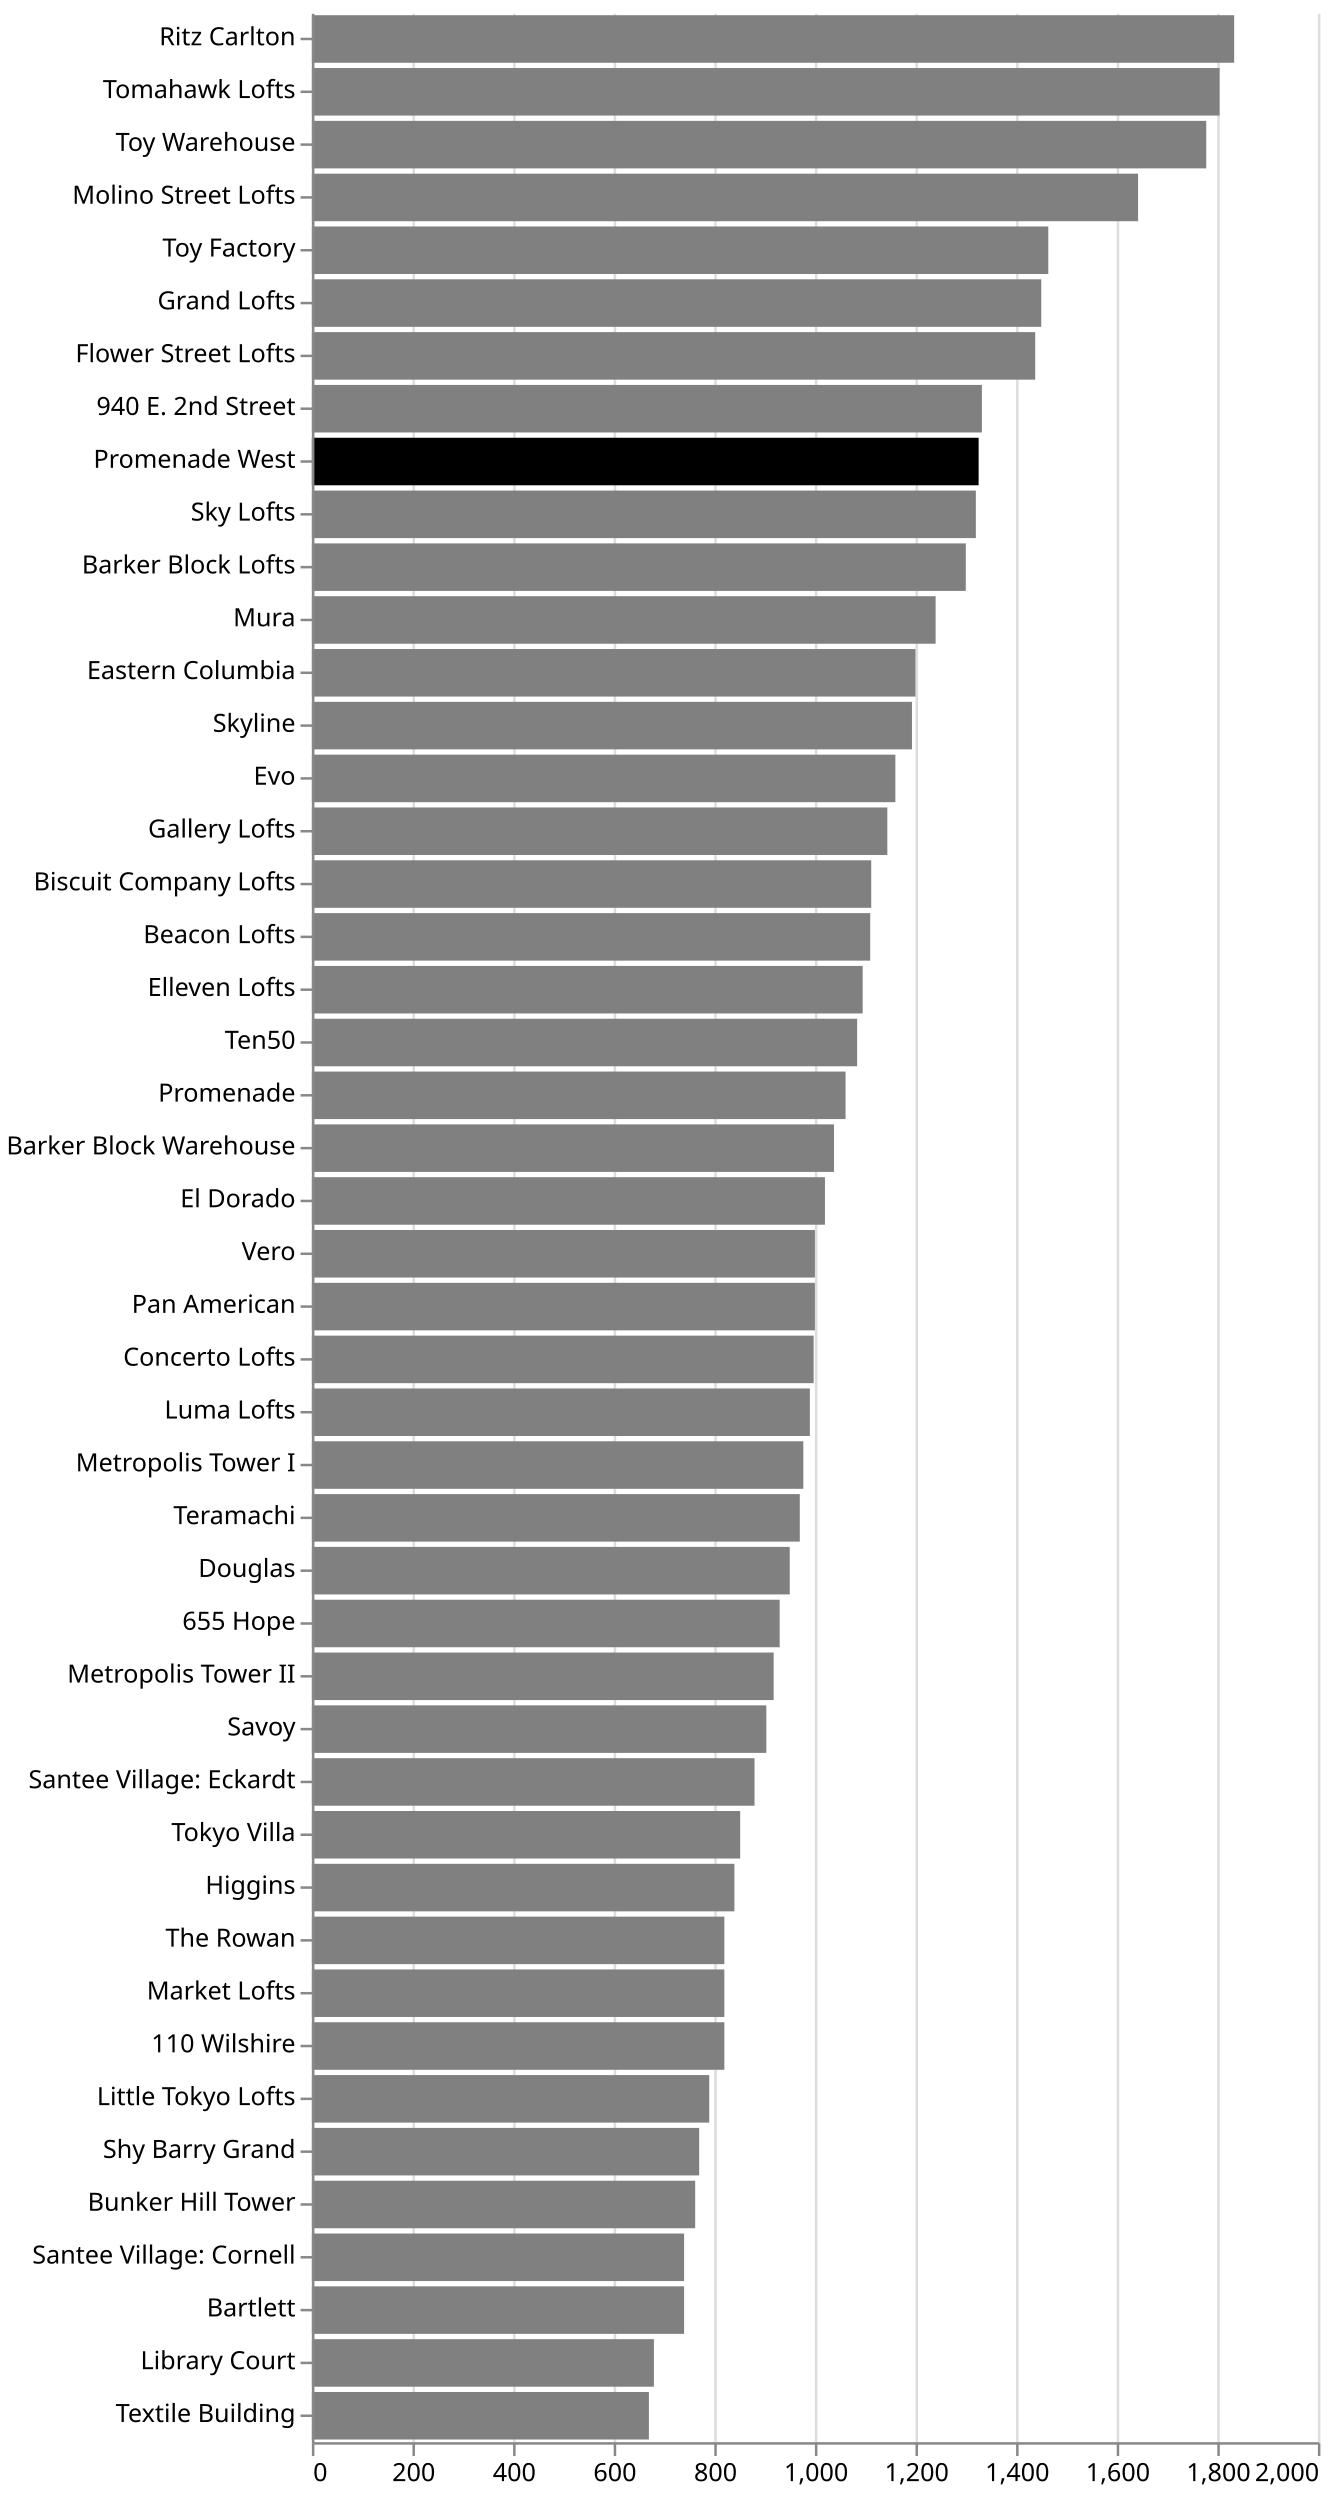
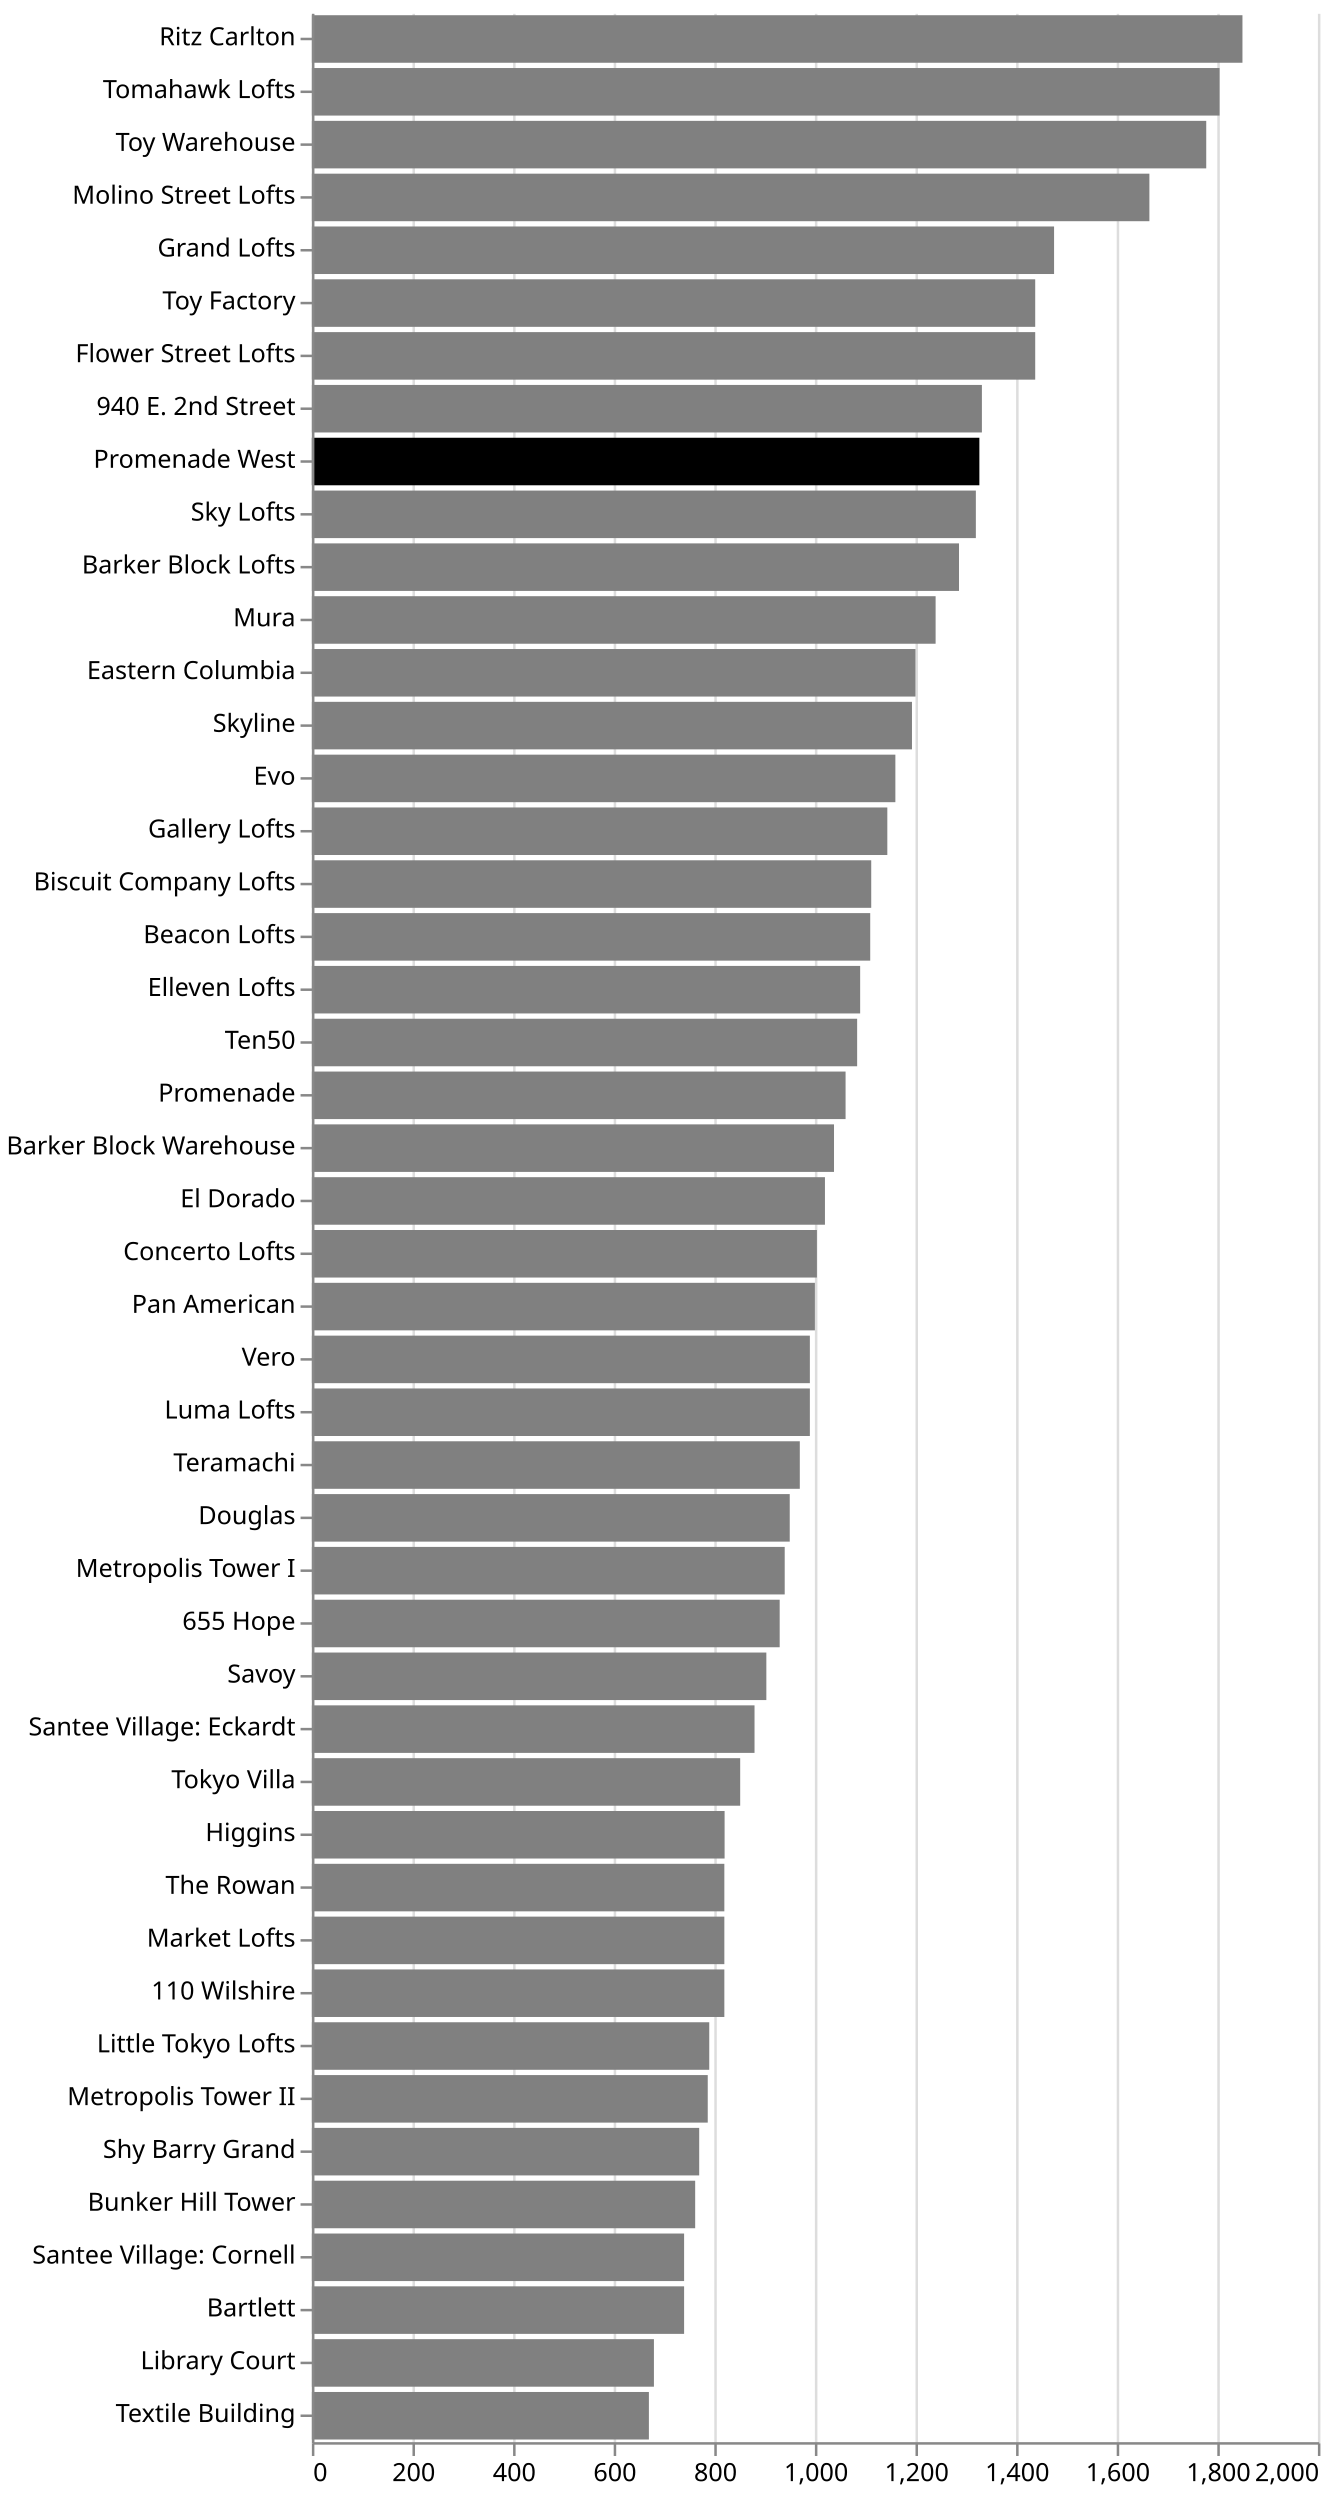
<svg xmlns="http://www.w3.org/2000/svg" class="marks" width="530" height="994" viewBox="0 0 530 994" version="1.1">
  <g transform="translate(124,5)">
    <g class="mark-group role-frame root">
      <g transform="translate(0,0)">
        <path class="background" d="M0.5,0.5h400v966h-400Z" style="fill: none; stroke: #ddd; stroke-opacity: 0;" />
        <g>
          <g class="mark-group role-axis">
            <g transform="translate(0.5,966.5)">
              <path class="background" d="M0,0h0v0h0Z" style="pointer-events: none; fill: none;" />
              <g>
                <g class="mark-rule role-axis-grid" style="pointer-events: none;">
                  <line transform="translate(0,0)" x2="0" y2="-966" style="fill: none; stroke: #ddd; stroke-width: 1; opacity: 1;" />
                  <line transform="translate(40,0)" x2="0" y2="-966" style="fill: none; stroke: #ddd; stroke-width: 1; opacity: 1;" />
                  <line transform="translate(80,0)" x2="0" y2="-966" style="fill: none; stroke: #ddd; stroke-width: 1; opacity: 1;" />
                  <line transform="translate(120,0)" x2="0" y2="-966" style="fill: none; stroke: #ddd; stroke-width: 1; opacity: 1;" />
                  <line transform="translate(160,0)" x2="0" y2="-966" style="fill: none; stroke: #ddd; stroke-width: 1; opacity: 1;" />
                  <line transform="translate(200,0)" x2="0" y2="-966" style="fill: none; stroke: #ddd; stroke-width: 1; opacity: 1;" />
                  <line transform="translate(240,0)" x2="0" y2="-966" style="fill: none; stroke: #ddd; stroke-width: 1; opacity: 1;" />
                  <line transform="translate(280,0)" x2="0" y2="-966" style="fill: none; stroke: #ddd; stroke-width: 1; opacity: 1;" />
                  <line transform="translate(320,0)" x2="0" y2="-966" style="fill: none; stroke: #ddd; stroke-width: 1; opacity: 1;" />
                  <line transform="translate(360,0)" x2="0" y2="-966" style="fill: none; stroke: #ddd; stroke-width: 1; opacity: 1;" />
                  <line transform="translate(400,0)" x2="0" y2="-966" style="fill: none; stroke: #ddd; stroke-width: 1; opacity: 1;" />
                </g>
              </g>
            </g>
          </g>
          <g class="mark-rect role-mark marks">
-             <path d="M0,799.05h164v18.9h-164Z" style="fill: gray;" />
+             <path d="M0,778.05h164v18.9h-164Z" style="fill: gray;" />
            <path d="M0,631.05h186v18.9h-186Z" style="fill: gray;" />
            <path d="M0,148.05h266.4v18.9h-266.4Z" style="fill: gray;" />
-             <path d="M0,211.05h260v18.9h-260Z" style="fill: gray;" />
+             <path d="M0,211.05h257.3v18.9h-257.3Z" style="fill: gray;" />
            <path d="M0,442.05h207.6v18.9h-207.6Z" style="fill: gray;" />
            <path d="M0,904.05h148v18.9h-148Z" style="fill: gray;" />
            <path d="M0,358.05h222v18.9h-222Z" style="fill: gray;" />
            <path d="M0,337.05h222.4v18.9h-222.4Z" style="fill: gray;" />
            <path d="M0,862.05h152.4v18.9h-152.4Z" style="fill: gray;" />
-             <path d="M0,526.05h199.5v18.9h-199.5Z" style="fill: gray;" />
-             <path d="M0,610.05h190v18.9h-190Z" style="fill: gray;" />
+             <path d="M0,484.05h200.8v18.9h-200.8Z" style="fill: gray;" />
+             <path d="M0,589.05h190v18.9h-190Z" style="fill: gray;" />
            <path d="M0,253.05h240v18.9h-240Z" style="fill: gray;" />
            <path d="M0,463.05h204v18.9h-204Z" style="fill: gray;" />
-             <path d="M0,379.05h219v18.9h-219Z" style="fill: gray;" />
+             <path d="M0,379.05h218v18.9h-218Z" style="fill: gray;" />
            <path d="M0,295.05h232v18.9h-232Z" style="fill: gray;" />
            <path d="M0,127.05h287.6v18.9h-287.6Z" style="fill: gray;" />
            <path d="M0,316.05h228.8v18.9h-228.8Z" style="fill: gray;" />
-             <path d="M0,106.05h290v18.9h-290Z" style="fill: gray;" />
-             <path d="M0,736.05h168v18.9h-168Z" style="fill: gray;" />
+             <path d="M0,85.05h295.1v18.9h-295.1Z" style="fill: gray;" />
+             <path d="M0,715.05h164.1v18.9h-164.1Z" style="fill: gray;" />
            <path d="M0,925.05h136v18.9h-136Z" style="fill: gray;" />
-             <path d="M0,820.05h158v18.9h-158Z" style="fill: gray;" />
+             <path d="M0,799.05h158v18.9h-158Z" style="fill: gray;" />
            <path d="M0,547.05h198v18.9h-198Z" style="fill: gray;" />
-             <path d="M0,778.05h164v18.9h-164Z" style="fill: gray;" />
-             <path d="M0,568.05h195.4v18.9h-195.4Z" style="fill: gray;" />
-             <path d="M0,652.05h183.6v18.9h-183.6Z" style="fill: gray;" />
-             <path d="M0,64.05h328.5v18.9h-328.5Z" style="fill: gray;" />
+             <path d="M0,757.05h164v18.9h-164Z" style="fill: gray;" />
+             <path d="M0,610.05h188v18.9h-188Z" style="fill: gray;" />
+             <path d="M0,820.05h157.4v18.9h-157.4Z" style="fill: gray;" />
+             <path d="M0,64.05h333v18.9h-333Z" style="fill: gray;" />
            <path d="M0,232.05h248v18.9h-248Z" style="fill: gray;" />
            <path d="M0,505.05h200v18.9h-200Z" style="fill: gray;" />
            <path d="M0,421.05h212.2v18.9h-212.2Z" style="fill: gray;" />
-             <path d="M0,169.05h265.1v18.9h-265.1Z" style="fill: black;" />
-             <path d="M0,1.05h366.7v18.9h-366.7Z" style="fill: gray;" />
+             <path d="M0,169.05h265.4v18.9h-265.4Z" style="fill: black;" />
+             <path d="M0,1.05h370v18.9h-370Z" style="fill: gray;" />
            <path d="M0,883.05h148v18.9h-148Z" style="fill: gray;" />
-             <path d="M0,694.05h176v18.9h-176Z" style="fill: gray;" />
-             <path d="M0,673.05h180.7v18.9h-180.7Z" style="fill: gray;" />
+             <path d="M0,673.05h176v18.9h-176Z" style="fill: gray;" />
+             <path d="M0,652.05h180.7v18.9h-180.7Z" style="fill: gray;" />
            <path d="M0,841.05h154v18.9h-154Z" style="fill: gray;" />
            <path d="M0,190.05h264v18.9h-264Z" style="fill: gray;" />
            <path d="M0,274.05h238.6v18.9h-238.6Z" style="fill: gray;" />
            <path d="M0,400.05h216.8v18.9h-216.8Z" style="fill: gray;" />
-             <path d="M0,589.05h194v18.9h-194Z" style="fill: gray;" />
+             <path d="M0,568.05h194v18.9h-194Z" style="fill: gray;" />
            <path d="M0,946.05h134v18.9h-134Z" style="fill: gray;" />
-             <path d="M0,757.05h164v18.9h-164Z" style="fill: gray;" />
-             <path d="M0,715.05h170.3v18.9h-170.3Z" style="fill: gray;" />
+             <path d="M0,736.05h164v18.9h-164Z" style="fill: gray;" />
+             <path d="M0,694.05h170.3v18.9h-170.3Z" style="fill: gray;" />
            <path d="M0,22.05h360.9v18.9h-360.9Z" style="fill: gray;" />
-             <path d="M0,85.05h292.8v18.9h-292.8Z" style="fill: gray;" />
+             <path d="M0,106.05h287.6v18.9h-287.6Z" style="fill: gray;" />
            <path d="M0,43.05h355.6v18.9h-355.6Z" style="fill: gray;" />
-             <path d="M0,484.05h200v18.9h-200Z" style="fill: gray;" />
+             <path d="M0,526.05h198v18.9h-198Z" style="fill: gray;" />
          </g>
          <g class="mark-group role-axis">
            <g transform="translate(0.5,966.5)">
              <path class="background" d="M0,0h0v0h0Z" style="pointer-events: none; fill: none;" />
              <g>
                <g class="mark-rule role-axis-tick" style="pointer-events: none;">
                  <line transform="translate(0,0)" x2="0" y2="5" style="fill: none; stroke: #888; stroke-width: 1; opacity: 1;" />
                  <line transform="translate(40,0)" x2="0" y2="5" style="fill: none; stroke: #888; stroke-width: 1; opacity: 1;" />
                  <line transform="translate(80,0)" x2="0" y2="5" style="fill: none; stroke: #888; stroke-width: 1; opacity: 1;" />
                  <line transform="translate(120,0)" x2="0" y2="5" style="fill: none; stroke: #888; stroke-width: 1; opacity: 1;" />
                  <line transform="translate(160,0)" x2="0" y2="5" style="fill: none; stroke: #888; stroke-width: 1; opacity: 1;" />
                  <line transform="translate(200,0)" x2="0" y2="5" style="fill: none; stroke: #888; stroke-width: 1; opacity: 1;" />
                  <line transform="translate(240,0)" x2="0" y2="5" style="fill: none; stroke: #888; stroke-width: 1; opacity: 1;" />
                  <line transform="translate(280,0)" x2="0" y2="5" style="fill: none; stroke: #888; stroke-width: 1; opacity: 1;" />
                  <line transform="translate(320,0)" x2="0" y2="5" style="fill: none; stroke: #888; stroke-width: 1; opacity: 1;" />
                  <line transform="translate(360,0)" x2="0" y2="5" style="fill: none; stroke: #888; stroke-width: 1; opacity: 1;" />
                  <line transform="translate(400,0)" x2="0" y2="5" style="fill: none; stroke: #888; stroke-width: 1; opacity: 1;" />
                </g>
                <g class="mark-text role-axis-label" style="pointer-events: none;">
                  <text text-anchor="start" transform="translate(0,15)" style="font: 10px sans-serif; fill: #000; opacity: 1;">0</text>
                  <text text-anchor="middle" transform="translate(40,15)" style="font: 10px sans-serif; fill: #000; opacity: 1;">200</text>
                  <text text-anchor="middle" transform="translate(80,15)" style="font: 10px sans-serif; fill: #000; opacity: 1;">400</text>
                  <text text-anchor="middle" transform="translate(120,15)" style="font: 10px sans-serif; fill: #000; opacity: 1;">600</text>
                  <text text-anchor="middle" transform="translate(160,15)" style="font: 10px sans-serif; fill: #000; opacity: 1;">800</text>
                  <text text-anchor="middle" transform="translate(200,15)" style="font: 10px sans-serif; fill: #000; opacity: 1;">1,000</text>
                  <text text-anchor="middle" transform="translate(240,15)" style="font: 10px sans-serif; fill: #000; opacity: 1;">1,200</text>
                  <text text-anchor="middle" transform="translate(280,15)" style="font: 10px sans-serif; fill: #000; opacity: 1;">1,400</text>
                  <text text-anchor="middle" transform="translate(320,15)" style="font: 10px sans-serif; fill: #000; opacity: 1;">1,600</text>
                  <text text-anchor="middle" transform="translate(360,15)" style="font: 10px sans-serif; fill: #000; opacity: 1;">1,800</text>
                  <text text-anchor="end" transform="translate(400,15)" style="font: 10px sans-serif; fill: #000; opacity: 1;">2,000</text>
                </g>
                <g class="mark-rule role-axis-domain" style="pointer-events: none;">
                  <line transform="translate(0,0)" x2="400" y2="0" style="fill: none; stroke: #888; stroke-width: 1; opacity: 1;" />
                </g>
              </g>
            </g>
          </g>
          <g class="mark-group role-axis">
            <g transform="translate(0.5,0.5)">
              <path class="background" d="M0,0h0v0h0Z" style="pointer-events: none; fill: none;" />
              <g>
                <g class="mark-rule role-axis-tick" style="pointer-events: none;">
                  <line transform="translate(0,10)" x2="-5" y2="0" style="fill: none; stroke: #888; stroke-width: 1; opacity: 1;" />
                  <line transform="translate(0,31)" x2="-5" y2="0" style="fill: none; stroke: #888; stroke-width: 1; opacity: 1;" />
                  <line transform="translate(0,52)" x2="-5" y2="0" style="fill: none; stroke: #888; stroke-width: 1; opacity: 1;" />
                  <line transform="translate(0,73)" x2="-5" y2="0" style="fill: none; stroke: #888; stroke-width: 1; opacity: 1;" />
                  <line transform="translate(0,94)" x2="-5" y2="0" style="fill: none; stroke: #888; stroke-width: 1; opacity: 1;" />
                  <line transform="translate(0,115)" x2="-5" y2="0" style="fill: none; stroke: #888; stroke-width: 1; opacity: 1;" />
                  <line transform="translate(0,136)" x2="-5" y2="0" style="fill: none; stroke: #888; stroke-width: 1; opacity: 1;" />
                  <line transform="translate(0,157)" x2="-5" y2="0" style="fill: none; stroke: #888; stroke-width: 1; opacity: 1;" />
                  <line transform="translate(0,178)" x2="-5" y2="0" style="fill: none; stroke: #888; stroke-width: 1; opacity: 1;" />
                  <line transform="translate(0,199)" x2="-5" y2="0" style="fill: none; stroke: #888; stroke-width: 1; opacity: 1;" />
                  <line transform="translate(0,220)" x2="-5" y2="0" style="fill: none; stroke: #888; stroke-width: 1; opacity: 1;" />
                  <line transform="translate(0,241)" x2="-5" y2="0" style="fill: none; stroke: #888; stroke-width: 1; opacity: 1;" />
                  <line transform="translate(0,262)" x2="-5" y2="0" style="fill: none; stroke: #888; stroke-width: 1; opacity: 1;" />
                  <line transform="translate(0,283)" x2="-5" y2="0" style="fill: none; stroke: #888; stroke-width: 1; opacity: 1;" />
                  <line transform="translate(0,304)" x2="-5" y2="0" style="fill: none; stroke: #888; stroke-width: 1; opacity: 1;" />
                  <line transform="translate(0,325)" x2="-5" y2="0" style="fill: none; stroke: #888; stroke-width: 1; opacity: 1;" />
                  <line transform="translate(0,346)" x2="-5" y2="0" style="fill: none; stroke: #888; stroke-width: 1; opacity: 1;" />
                  <line transform="translate(0,367)" x2="-5" y2="0" style="fill: none; stroke: #888; stroke-width: 1; opacity: 1;" />
                  <line transform="translate(0,388)" x2="-5" y2="0" style="fill: none; stroke: #888; stroke-width: 1; opacity: 1;" />
                  <line transform="translate(0,409)" x2="-5" y2="0" style="fill: none; stroke: #888; stroke-width: 1; opacity: 1;" />
                  <line transform="translate(0,430)" x2="-5" y2="0" style="fill: none; stroke: #888; stroke-width: 1; opacity: 1;" />
                  <line transform="translate(0,451)" x2="-5" y2="0" style="fill: none; stroke: #888; stroke-width: 1; opacity: 1;" />
                  <line transform="translate(0,472)" x2="-5" y2="0" style="fill: none; stroke: #888; stroke-width: 1; opacity: 1;" />
                  <line transform="translate(0,493)" x2="-5" y2="0" style="fill: none; stroke: #888; stroke-width: 1; opacity: 1;" />
                  <line transform="translate(0,514)" x2="-5" y2="0" style="fill: none; stroke: #888; stroke-width: 1; opacity: 1;" />
                  <line transform="translate(0,535)" x2="-5" y2="0" style="fill: none; stroke: #888; stroke-width: 1; opacity: 1;" />
                  <line transform="translate(0,556)" x2="-5" y2="0" style="fill: none; stroke: #888; stroke-width: 1; opacity: 1;" />
                  <line transform="translate(0,577)" x2="-5" y2="0" style="fill: none; stroke: #888; stroke-width: 1; opacity: 1;" />
                  <line transform="translate(0,598)" x2="-5" y2="0" style="fill: none; stroke: #888; stroke-width: 1; opacity: 1;" />
                  <line transform="translate(0,619)" x2="-5" y2="0" style="fill: none; stroke: #888; stroke-width: 1; opacity: 1;" />
                  <line transform="translate(0,640)" x2="-5" y2="0" style="fill: none; stroke: #888; stroke-width: 1; opacity: 1;" />
                  <line transform="translate(0,661)" x2="-5" y2="0" style="fill: none; stroke: #888; stroke-width: 1; opacity: 1;" />
                  <line transform="translate(0,682)" x2="-5" y2="0" style="fill: none; stroke: #888; stroke-width: 1; opacity: 1;" />
                  <line transform="translate(0,703)" x2="-5" y2="0" style="fill: none; stroke: #888; stroke-width: 1; opacity: 1;" />
                  <line transform="translate(0,724)" x2="-5" y2="0" style="fill: none; stroke: #888; stroke-width: 1; opacity: 1;" />
                  <line transform="translate(0,745)" x2="-5" y2="0" style="fill: none; stroke: #888; stroke-width: 1; opacity: 1;" />
                  <line transform="translate(0,766)" x2="-5" y2="0" style="fill: none; stroke: #888; stroke-width: 1; opacity: 1;" />
                  <line transform="translate(0,787)" x2="-5" y2="0" style="fill: none; stroke: #888; stroke-width: 1; opacity: 1;" />
                  <line transform="translate(0,808)" x2="-5" y2="0" style="fill: none; stroke: #888; stroke-width: 1; opacity: 1;" />
                  <line transform="translate(0,829)" x2="-5" y2="0" style="fill: none; stroke: #888; stroke-width: 1; opacity: 1;" />
                  <line transform="translate(0,850)" x2="-5" y2="0" style="fill: none; stroke: #888; stroke-width: 1; opacity: 1;" />
                  <line transform="translate(0,871)" x2="-5" y2="0" style="fill: none; stroke: #888; stroke-width: 1; opacity: 1;" />
                  <line transform="translate(0,892)" x2="-5" y2="0" style="fill: none; stroke: #888; stroke-width: 1; opacity: 1;" />
                  <line transform="translate(0,913)" x2="-5" y2="0" style="fill: none; stroke: #888; stroke-width: 1; opacity: 1;" />
                  <line transform="translate(0,934)" x2="-5" y2="0" style="fill: none; stroke: #888; stroke-width: 1; opacity: 1;" />
                  <line transform="translate(0,955)" x2="-5" y2="0" style="fill: none; stroke: #888; stroke-width: 1; opacity: 1;" />
                </g>
                <g class="mark-text role-axis-label" style="pointer-events: none;">
                  <text text-anchor="end" transform="translate(-7,12.5)" style="font: 10px sans-serif; fill: #000; opacity: 1;">Ritz Carlton</text>
                  <text text-anchor="end" transform="translate(-7,33.5)" style="font: 10px sans-serif; fill: #000; opacity: 1;">Tomahawk Lofts</text>
                  <text text-anchor="end" transform="translate(-7,54.5)" style="font: 10px sans-serif; fill: #000; opacity: 1;">Toy Warehouse</text>
                  <text text-anchor="end" transform="translate(-7,75.5)" style="font: 10px sans-serif; fill: #000; opacity: 1;">Molino Street Lofts</text>
-                   <text text-anchor="end" transform="translate(-7,96.5)" style="font: 10px sans-serif; fill: #000; opacity: 1;">Toy Factory</text>
-                   <text text-anchor="end" transform="translate(-7,117.5)" style="font: 10px sans-serif; fill: #000; opacity: 1;">Grand Lofts</text>
+                   <text text-anchor="end" transform="translate(-7,96.5)" style="font: 10px sans-serif; fill: #000; opacity: 1;">Grand Lofts</text>
+                   <text text-anchor="end" transform="translate(-7,117.5)" style="font: 10px sans-serif; fill: #000; opacity: 1;">Toy Factory</text>
                  <text text-anchor="end" transform="translate(-7,138.5)" style="font: 10px sans-serif; fill: #000; opacity: 1;">Flower Street Lofts</text>
                  <text text-anchor="end" transform="translate(-7,159.5)" style="font: 10px sans-serif; fill: #000; opacity: 1;">940 E. 2nd Street</text>
                  <text text-anchor="end" transform="translate(-7,180.5)" style="font: 10px sans-serif; fill: #000; opacity: 1;">Promenade West</text>
                  <text text-anchor="end" transform="translate(-7,201.5)" style="font: 10px sans-serif; fill: #000; opacity: 1;">Sky Lofts</text>
                  <text text-anchor="end" transform="translate(-7,222.5)" style="font: 10px sans-serif; fill: #000; opacity: 1;">Barker Block Lofts</text>
                  <text text-anchor="end" transform="translate(-7,243.5)" style="font: 10px sans-serif; fill: #000; opacity: 1;">Mura</text>
                  <text text-anchor="end" transform="translate(-7,264.5)" style="font: 10px sans-serif; fill: #000; opacity: 1;">Eastern Columbia</text>
                  <text text-anchor="end" transform="translate(-7,285.5)" style="font: 10px sans-serif; fill: #000; opacity: 1;">Skyline</text>
                  <text text-anchor="end" transform="translate(-7,306.5)" style="font: 10px sans-serif; fill: #000; opacity: 1;">Evo</text>
                  <text text-anchor="end" transform="translate(-7,327.5)" style="font: 10px sans-serif; fill: #000; opacity: 1;">Gallery Lofts</text>
                  <text text-anchor="end" transform="translate(-7,348.5)" style="font: 10px sans-serif; fill: #000; opacity: 1;">Biscuit Company Lofts</text>
                  <text text-anchor="end" transform="translate(-7,369.5)" style="font: 10px sans-serif; fill: #000; opacity: 1;">Beacon Lofts</text>
                  <text text-anchor="end" transform="translate(-7,390.5)" style="font: 10px sans-serif; fill: #000; opacity: 1;">Elleven Lofts</text>
                  <text text-anchor="end" transform="translate(-7,411.5)" style="font: 10px sans-serif; fill: #000; opacity: 1;">Ten50</text>
                  <text text-anchor="end" transform="translate(-7,432.5)" style="font: 10px sans-serif; fill: #000; opacity: 1;">Promenade</text>
                  <text text-anchor="end" transform="translate(-7,453.5)" style="font: 10px sans-serif; fill: #000; opacity: 1;">Barker Block Warehouse</text>
                  <text text-anchor="end" transform="translate(-7,474.5)" style="font: 10px sans-serif; fill: #000; opacity: 1;">El Dorado</text>
-                   <text text-anchor="end" transform="translate(-7,495.5)" style="font: 10px sans-serif; fill: #000; opacity: 1;">Vero</text>
+                   <text text-anchor="end" transform="translate(-7,495.5)" style="font: 10px sans-serif; fill: #000; opacity: 1;">Concerto Lofts</text>
                  <text text-anchor="end" transform="translate(-7,516.5)" style="font: 10px sans-serif; fill: #000; opacity: 1;">Pan American</text>
-                   <text text-anchor="end" transform="translate(-7,537.5)" style="font: 10px sans-serif; fill: #000; opacity: 1;">Concerto Lofts</text>
+                   <text text-anchor="end" transform="translate(-7,537.5)" style="font: 10px sans-serif; fill: #000; opacity: 1;">Vero</text>
                  <text text-anchor="end" transform="translate(-7,558.5)" style="font: 10px sans-serif; fill: #000; opacity: 1;">Luma Lofts</text>
-                   <text text-anchor="end" transform="translate(-7,579.5)" style="font: 10px sans-serif; fill: #000; opacity: 1;">Metropolis Tower I</text>
-                   <text text-anchor="end" transform="translate(-7,600.5)" style="font: 10px sans-serif; fill: #000; opacity: 1;">Teramachi</text>
-                   <text text-anchor="end" transform="translate(-7,621.5)" style="font: 10px sans-serif; fill: #000; opacity: 1;">Douglas</text>
+                   <text text-anchor="end" transform="translate(-7,579.5)" style="font: 10px sans-serif; fill: #000; opacity: 1;">Teramachi</text>
+                   <text text-anchor="end" transform="translate(-7,600.5)" style="font: 10px sans-serif; fill: #000; opacity: 1;">Douglas</text>
+                   <text text-anchor="end" transform="translate(-7,621.5)" style="font: 10px sans-serif; fill: #000; opacity: 1;">Metropolis Tower I</text>
                  <text text-anchor="end" transform="translate(-7,642.5)" style="font: 10px sans-serif; fill: #000; opacity: 1;">655 Hope</text>
-                   <text text-anchor="end" transform="translate(-7,663.5)" style="font: 10px sans-serif; fill: #000; opacity: 1;">Metropolis Tower II</text>
-                   <text text-anchor="end" transform="translate(-7,684.5)" style="font: 10px sans-serif; fill: #000; opacity: 1;">Savoy</text>
-                   <text text-anchor="end" transform="translate(-7,705.5)" style="font: 10px sans-serif; fill: #000; opacity: 1;">Santee Village: Eckardt</text>
-                   <text text-anchor="end" transform="translate(-7,726.5)" style="font: 10px sans-serif; fill: #000; opacity: 1;">Tokyo Villa</text>
-                   <text text-anchor="end" transform="translate(-7,747.5)" style="font: 10px sans-serif; fill: #000; opacity: 1;">Higgins</text>
-                   <text text-anchor="end" transform="translate(-7,768.5)" style="font: 10px sans-serif; fill: #000; opacity: 1;">The Rowan</text>
-                   <text text-anchor="end" transform="translate(-7,789.5)" style="font: 10px sans-serif; fill: #000; opacity: 1;">Market Lofts</text>
-                   <text text-anchor="end" transform="translate(-7,810.5)" style="font: 10px sans-serif; fill: #000; opacity: 1;">110 Wilshire</text>
-                   <text text-anchor="end" transform="translate(-7,831.5)" style="font: 10px sans-serif; fill: #000; opacity: 1;">Little Tokyo Lofts</text>
+                   <text text-anchor="end" transform="translate(-7,663.5)" style="font: 10px sans-serif; fill: #000; opacity: 1;">Savoy</text>
+                   <text text-anchor="end" transform="translate(-7,684.5)" style="font: 10px sans-serif; fill: #000; opacity: 1;">Santee Village: Eckardt</text>
+                   <text text-anchor="end" transform="translate(-7,705.5)" style="font: 10px sans-serif; fill: #000; opacity: 1;">Tokyo Villa</text>
+                   <text text-anchor="end" transform="translate(-7,726.5)" style="font: 10px sans-serif; fill: #000; opacity: 1;">Higgins</text>
+                   <text text-anchor="end" transform="translate(-7,747.5)" style="font: 10px sans-serif; fill: #000; opacity: 1;">The Rowan</text>
+                   <text text-anchor="end" transform="translate(-7,768.5)" style="font: 10px sans-serif; fill: #000; opacity: 1;">Market Lofts</text>
+                   <text text-anchor="end" transform="translate(-7,789.5)" style="font: 10px sans-serif; fill: #000; opacity: 1;">110 Wilshire</text>
+                   <text text-anchor="end" transform="translate(-7,810.5)" style="font: 10px sans-serif; fill: #000; opacity: 1;">Little Tokyo Lofts</text>
+                   <text text-anchor="end" transform="translate(-7,831.5)" style="font: 10px sans-serif; fill: #000; opacity: 1;">Metropolis Tower II</text>
                  <text text-anchor="end" transform="translate(-7,852.5)" style="font: 10px sans-serif; fill: #000; opacity: 1;">Shy Barry Grand</text>
                  <text text-anchor="end" transform="translate(-7,873.5)" style="font: 10px sans-serif; fill: #000; opacity: 1;">Bunker Hill Tower</text>
                  <text text-anchor="end" transform="translate(-7,894.5)" style="font: 10px sans-serif; fill: #000; opacity: 1;">Santee Village: Cornell</text>
                  <text text-anchor="end" transform="translate(-7,915.5)" style="font: 10px sans-serif; fill: #000; opacity: 1;">Bartlett</text>
                  <text text-anchor="end" transform="translate(-7,936.5)" style="font: 10px sans-serif; fill: #000; opacity: 1;">Library Court</text>
                  <text text-anchor="end" transform="translate(-7,957.5)" style="font: 10px sans-serif; fill: #000; opacity: 1;">Textile Building</text>
                </g>
                <g class="mark-rule role-axis-domain" style="pointer-events: none;">
                  <line transform="translate(0,0)" x2="0" y2="966" style="fill: none; stroke: #888; stroke-width: 1; opacity: 1;" />
                </g>
              </g>
            </g>
          </g>
        </g>
      </g>
    </g>
  </g>
</svg>
